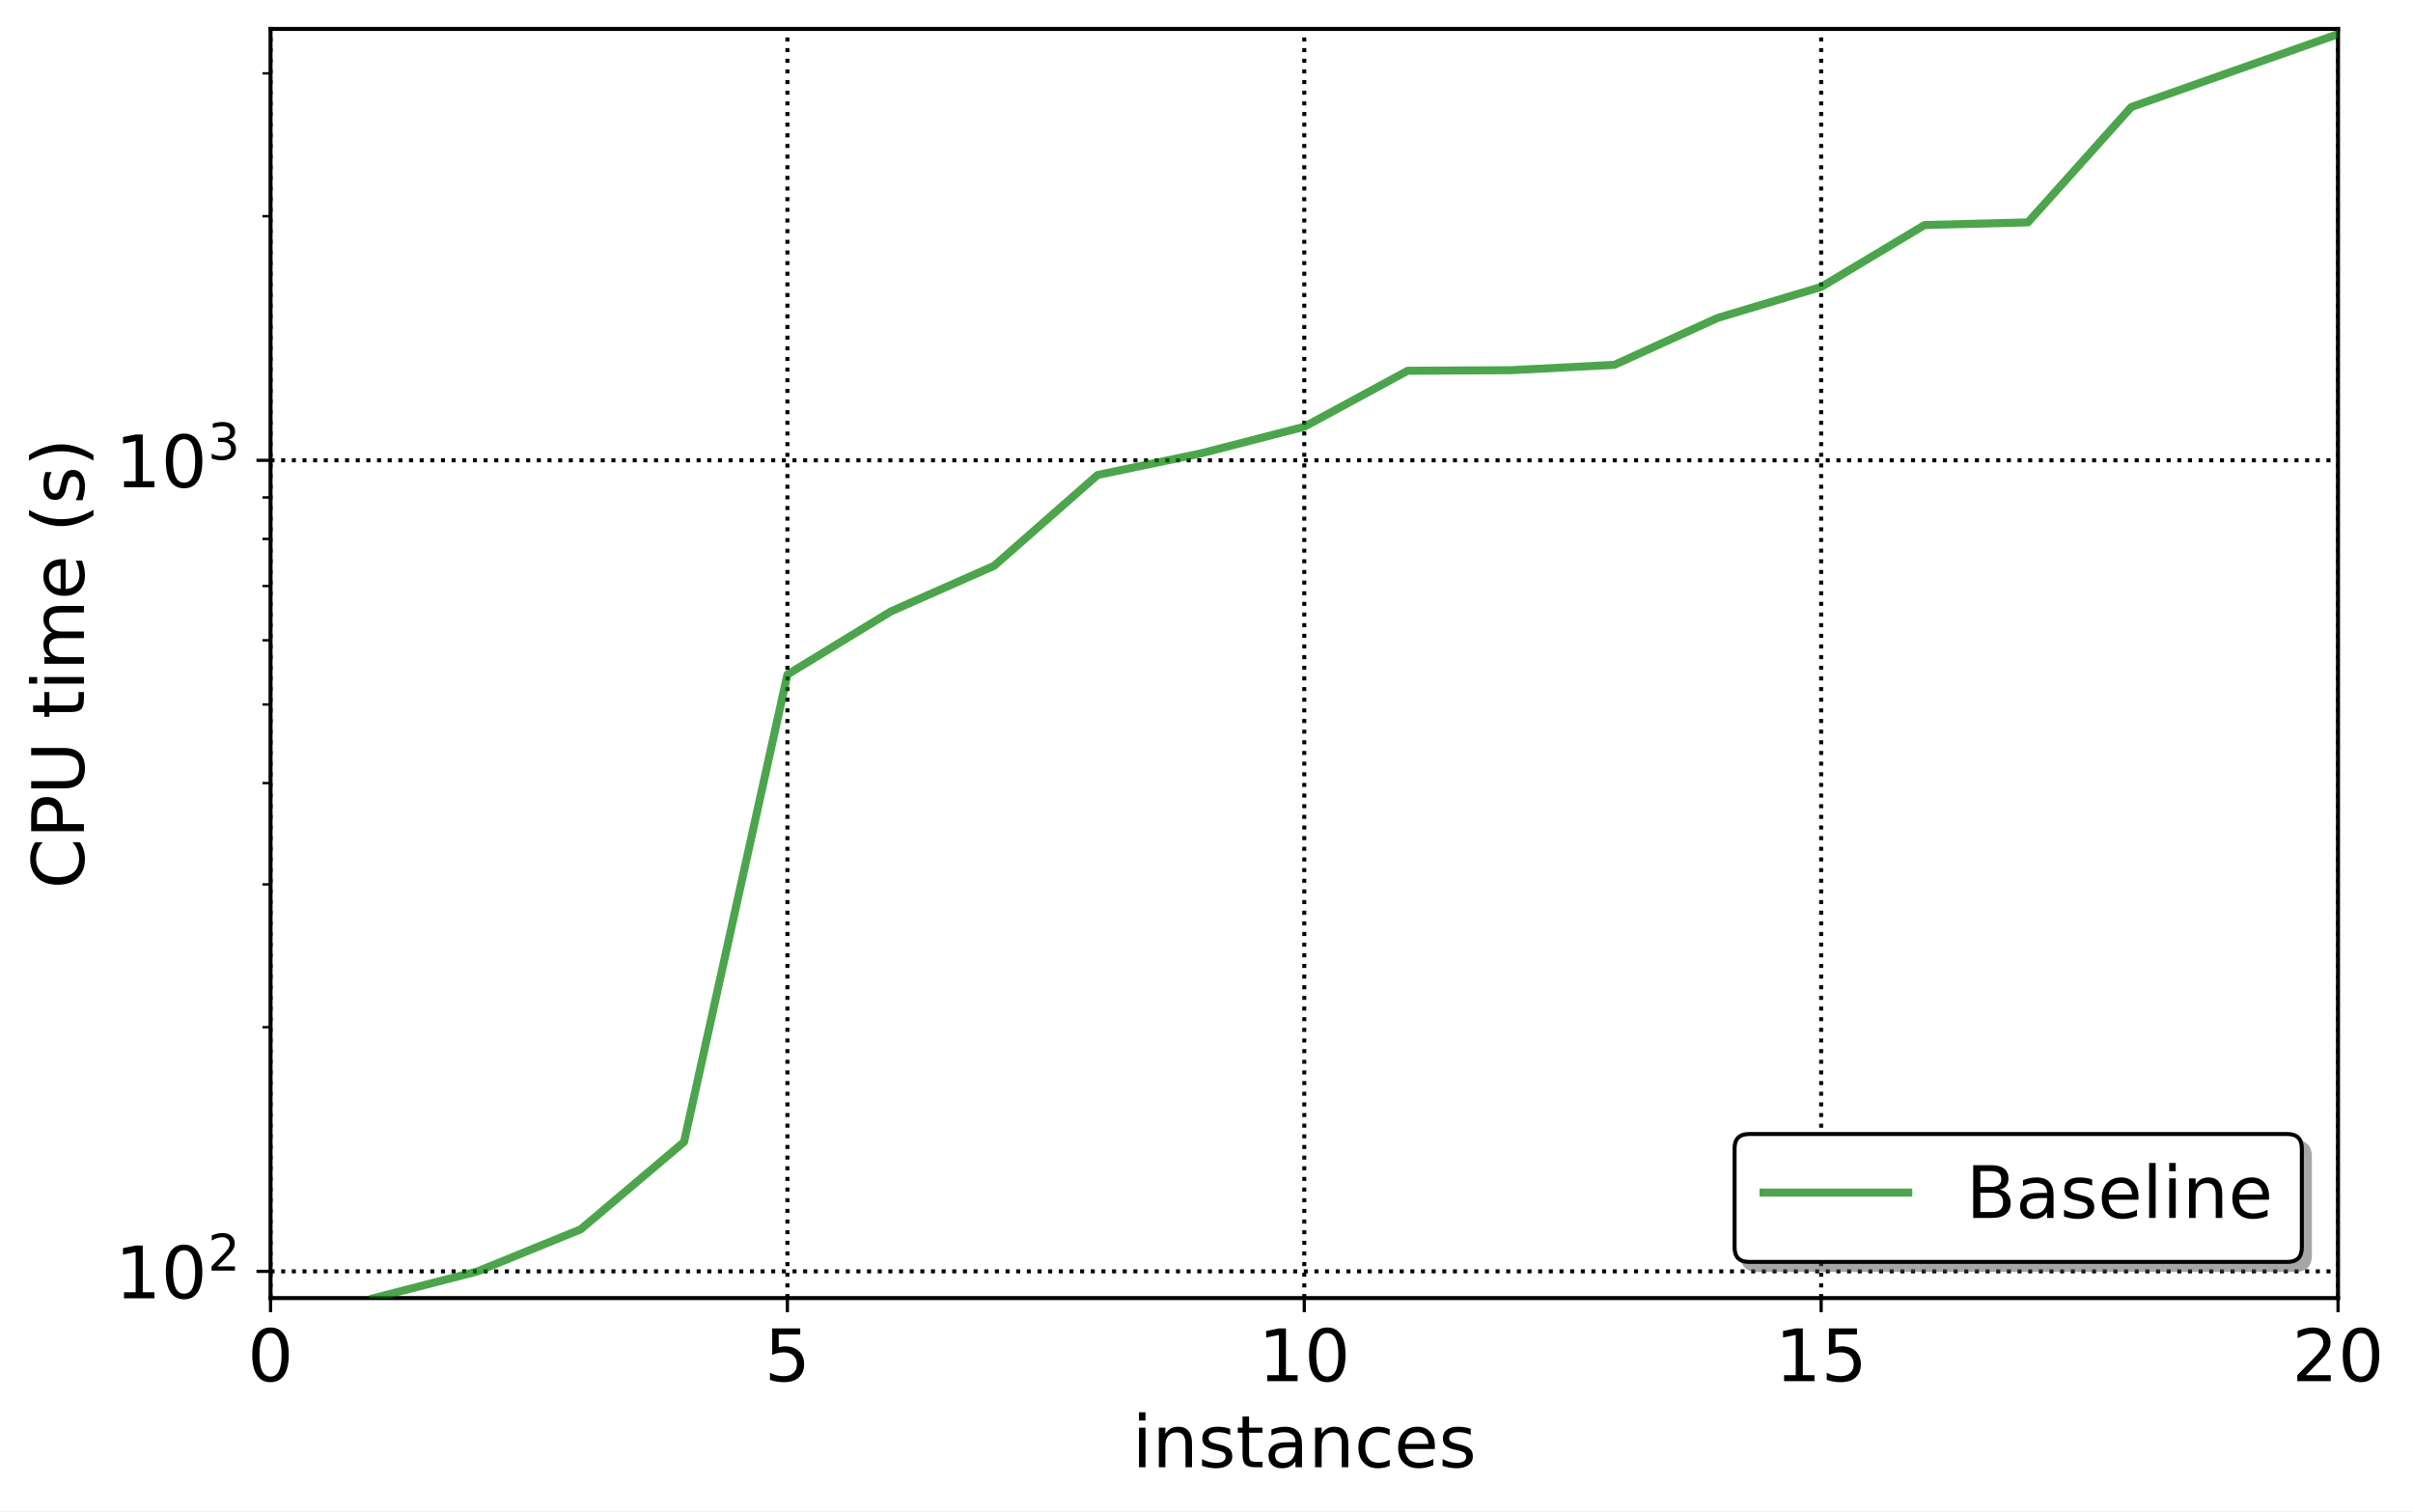
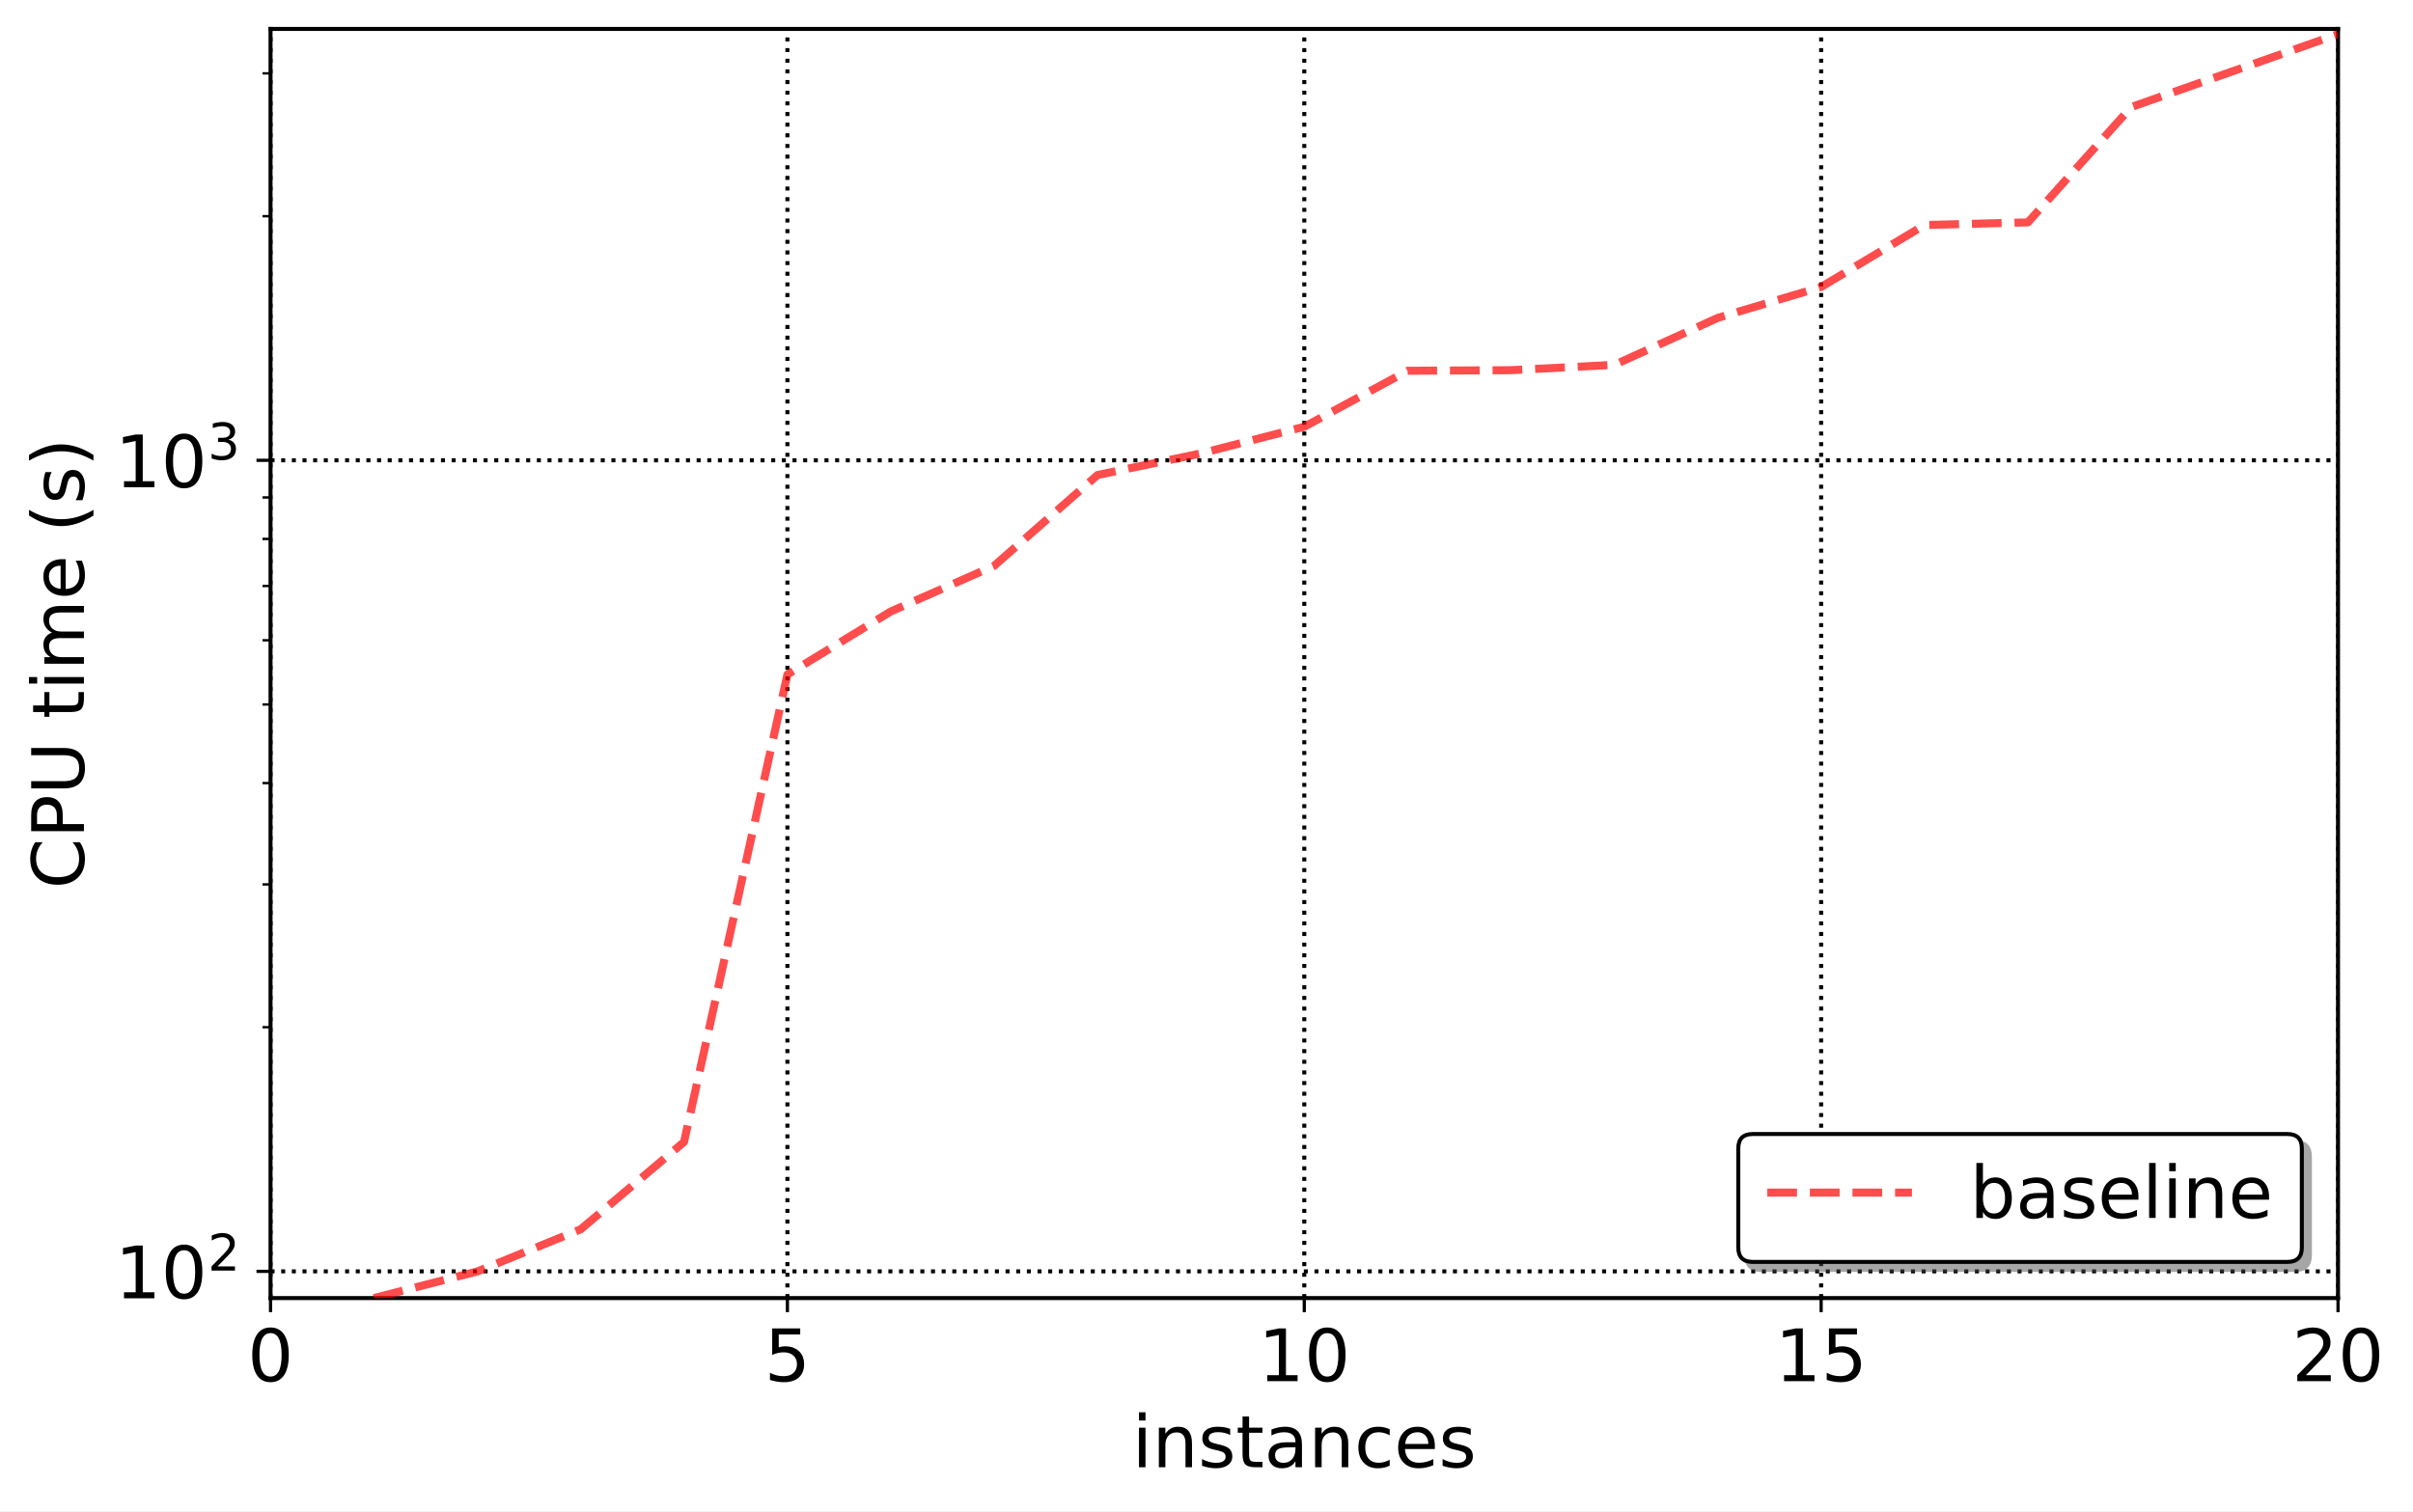
<svg xmlns="http://www.w3.org/2000/svg" xmlns:xlink="http://www.w3.org/1999/xlink" width="600.279pt" height="376.061pt" viewBox="0 0 600.279 376.061" version="1.1">
  <defs>
    <style type="text/css">*{stroke-linejoin: round; stroke-linecap: butt}</style>
  </defs>
  <g id="figure_1">
    <g id="patch_1">
      <path d="M -0 376.061  L 600.279 376.061  L 600.279 0  L -0 0  z " style="fill: #ffffff" />
    </g>
    <g id="axes_1">
      <g id="patch_2">
        <path d="M 67.301 323.02  L 581.627 323.02  L 581.627 7.2  L 67.301 7.2  z " style="fill: #ffffff" />
      </g>
      <g id="matplotlib.axis_1">
        <g id="xtick_1">
          <g id="line2d_1">
-             <path d="M 67.301 323.02  L 67.301 7.2  " clip-path="url(#p1abb723069)" style="fill: none; stroke-dasharray: 1,1.65; stroke-dashoffset: 0; stroke: #000000" />
+             <path d="M 67.301 323.02  L 67.301 7.2  " clip-path="url(#p8eac3f253a)" style="fill: none; stroke-dasharray: 1,1.65; stroke-dashoffset: 0; stroke: #000000" />
          </g>
          <g id="line2d_2">
            <defs>
-               <path id="m57801f3a40" d="M 0 0  L 0 3.5  " style="stroke: #000000; stroke-width: 0.8" />
-             </defs>
-             <g>
-               <use xlink:href="#m57801f3a40" x="67.301" y="323.02" style="stroke: #000000; stroke-width: 0.8" />
+               <path id="m8500d59dce" d="M 0 0  L 0 3.5  " style="stroke: #000000; stroke-width: 0.8" />
+             </defs>
+             <g>
+               <use xlink:href="#m8500d59dce" x="67.301" y="323.02" style="stroke: #000000; stroke-width: 0.8" />
            </g>
          </g>
          <g id="text_1">
            <g transform="translate(61.57438 343.6973) scale(0.18 -0.18)">
              <defs>
                <path id="DejaVuSans-30" d="M 2034 4250  Q 1547 4250 1301 3770  Q 1056 3291 1056 2328  Q 1056 1369 1301 889  Q 1547 409 2034 409  Q 2525 409 2770 889  Q 3016 1369 3016 2328  Q 3016 3291 2770 3770  Q 2525 4250 2034 4250  z M 2034 4750  Q 2819 4750 3233 4129  Q 3647 3509 3647 2328  Q 3647 1150 3233 529  Q 2819 -91 2034 -91  Q 1250 -91 836 529  Q 422 1150 422 2328  Q 422 3509 836 4129  Q 1250 4750 2034 4750  z " transform="scale(0.015625)" />
              </defs>
              <use xlink:href="#DejaVuSans-30" />
            </g>
          </g>
        </g>
        <g id="xtick_2">
          <g id="line2d_3">
-             <path d="M 195.882 323.02  L 195.882 7.2  " clip-path="url(#p1abb723069)" style="fill: none; stroke-dasharray: 1,1.65; stroke-dashoffset: 0; stroke: #000000" />
+             <path d="M 195.882 323.02  L 195.882 7.2  " clip-path="url(#p8eac3f253a)" style="fill: none; stroke-dasharray: 1,1.65; stroke-dashoffset: 0; stroke: #000000" />
          </g>
          <g id="line2d_4">
            <g>
-               <use xlink:href="#m57801f3a40" x="195.882" y="323.02" style="stroke: #000000; stroke-width: 0.8" />
+               <use xlink:href="#m8500d59dce" x="195.882" y="323.02" style="stroke: #000000; stroke-width: 0.8" />
            </g>
          </g>
          <g id="text_2">
            <g transform="translate(190.1559 343.6973) scale(0.18 -0.18)">
              <defs>
                <path id="DejaVuSans-35" d="M 691 4666  L 3169 4666  L 3169 4134  L 1269 4134  L 1269 2991  Q 1406 3038 1543 3061  Q 1681 3084 1819 3084  Q 2600 3084 3056 2656  Q 3513 2228 3513 1497  Q 3513 744 3044 326  Q 2575 -91 1722 -91  Q 1428 -91 1123 -41  Q 819 9 494 109  L 494 744  Q 775 591 1075 516  Q 1375 441 1709 441  Q 2250 441 2565 725  Q 2881 1009 2881 1497  Q 2881 1984 2565 2268  Q 2250 2553 1709 2553  Q 1456 2553 1204 2497  Q 953 2441 691 2322  L 691 4666  z " transform="scale(0.015625)" />
              </defs>
              <use xlink:href="#DejaVuSans-35" />
            </g>
          </g>
        </g>
        <g id="xtick_3">
          <g id="line2d_5">
-             <path d="M 324.464 323.02  L 324.464 7.2  " clip-path="url(#p1abb723069)" style="fill: none; stroke-dasharray: 1,1.65; stroke-dashoffset: 0; stroke: #000000" />
+             <path d="M 324.464 323.02  L 324.464 7.2  " clip-path="url(#p8eac3f253a)" style="fill: none; stroke-dasharray: 1,1.65; stroke-dashoffset: 0; stroke: #000000" />
          </g>
          <g id="line2d_6">
            <g>
-               <use xlink:href="#m57801f3a40" x="324.464" y="323.02" style="stroke: #000000; stroke-width: 0.8" />
+               <use xlink:href="#m8500d59dce" x="324.464" y="323.02" style="stroke: #000000; stroke-width: 0.8" />
            </g>
          </g>
          <g id="text_3">
            <g transform="translate(313.0111 343.6973) scale(0.18 -0.18)">
              <defs>
                <path id="DejaVuSans-31" d="M 794 531  L 1825 531  L 1825 4091  L 703 3866  L 703 4441  L 1819 4666  L 2450 4666  L 2450 531  L 3481 531  L 3481 0  L 794 0  L 794 531  z " transform="scale(0.015625)" />
              </defs>
              <use xlink:href="#DejaVuSans-31" />
              <use xlink:href="#DejaVuSans-30" x="63.623" />
            </g>
          </g>
        </g>
        <g id="xtick_4">
          <g id="line2d_7">
-             <path d="M 453.045 323.02  L 453.045 7.2  " clip-path="url(#p1abb723069)" style="fill: none; stroke-dasharray: 1,1.65; stroke-dashoffset: 0; stroke: #000000" />
+             <path d="M 453.045 323.02  L 453.045 7.2  " clip-path="url(#p8eac3f253a)" style="fill: none; stroke-dasharray: 1,1.65; stroke-dashoffset: 0; stroke: #000000" />
          </g>
          <g id="line2d_8">
            <g>
-               <use xlink:href="#m57801f3a40" x="453.045" y="323.02" style="stroke: #000000; stroke-width: 0.8" />
+               <use xlink:href="#m8500d59dce" x="453.045" y="323.02" style="stroke: #000000; stroke-width: 0.8" />
            </g>
          </g>
          <g id="text_4">
            <g transform="translate(441.5926 343.6973) scale(0.18 -0.18)">
              <use xlink:href="#DejaVuSans-31" />
              <use xlink:href="#DejaVuSans-35" x="63.623" />
            </g>
          </g>
        </g>
        <g id="xtick_5">
          <g id="line2d_9">
-             <path d="M 581.627 323.02  L 581.627 7.2  " clip-path="url(#p1abb723069)" style="fill: none; stroke-dasharray: 1,1.65; stroke-dashoffset: 0; stroke: #000000" />
+             <path d="M 581.627 323.02  L 581.627 7.2  " clip-path="url(#p8eac3f253a)" style="fill: none; stroke-dasharray: 1,1.65; stroke-dashoffset: 0; stroke: #000000" />
          </g>
          <g id="line2d_10">
            <g>
-               <use xlink:href="#m57801f3a40" x="581.627" y="323.02" style="stroke: #000000; stroke-width: 0.8" />
+               <use xlink:href="#m8500d59dce" x="581.627" y="323.02" style="stroke: #000000; stroke-width: 0.8" />
            </g>
          </g>
          <g id="text_5">
            <g transform="translate(570.174 343.6973) scale(0.18 -0.18)">
              <defs>
                <path id="DejaVuSans-32" d="M 1228 531  L 3431 531  L 3431 0  L 469 0  L 469 531  Q 828 903 1448 1529  Q 2069 2156 2228 2338  Q 2531 2678 2651 2914  Q 2772 3150 2772 3378  Q 2772 3750 2511 3984  Q 2250 4219 1831 4219  Q 1534 4219 1204 4116  Q 875 4013 500 3803  L 500 4441  Q 881 4594 1212 4672  Q 1544 4750 1819 4750  Q 2544 4750 2975 4387  Q 3406 4025 3406 3419  Q 3406 3131 3298 2873  Q 3191 2616 2906 2266  Q 2828 2175 2409 1742  Q 1991 1309 1228 531  z " transform="scale(0.015625)" />
              </defs>
              <use xlink:href="#DejaVuSans-32" />
              <use xlink:href="#DejaVuSans-30" x="63.623" />
            </g>
          </g>
        </g>
        <g id="text_6">
          <g transform="translate(281.6489 365.1179) scale(0.18 -0.18)">
            <defs>
              <path id="DejaVuSans-69" d="M 603 3500  L 1178 3500  L 1178 0  L 603 0  L 603 3500  z M 603 4863  L 1178 4863  L 1178 4134  L 603 4134  L 603 4863  z " transform="scale(0.015625)" />
              <path id="DejaVuSans-6e" d="M 3513 2113  L 3513 0  L 2938 0  L 2938 2094  Q 2938 2591 2744 2837  Q 2550 3084 2163 3084  Q 1697 3084 1428 2787  Q 1159 2491 1159 1978  L 1159 0  L 581 0  L 581 3500  L 1159 3500  L 1159 2956  Q 1366 3272 1645 3428  Q 1925 3584 2291 3584  Q 2894 3584 3203 3211  Q 3513 2838 3513 2113  z " transform="scale(0.015625)" />
              <path id="DejaVuSans-73" d="M 2834 3397  L 2834 2853  Q 2591 2978 2328 3040  Q 2066 3103 1784 3103  Q 1356 3103 1142 2972  Q 928 2841 928 2578  Q 928 2378 1081 2264  Q 1234 2150 1697 2047  L 1894 2003  Q 2506 1872 2764 1633  Q 3022 1394 3022 966  Q 3022 478 2636 193  Q 2250 -91 1575 -91  Q 1294 -91 989 -36  Q 684 19 347 128  L 347 722  Q 666 556 975 473  Q 1284 391 1588 391  Q 1994 391 2212 530  Q 2431 669 2431 922  Q 2431 1156 2273 1281  Q 2116 1406 1581 1522  L 1381 1569  Q 847 1681 609 1914  Q 372 2147 372 2553  Q 372 3047 722 3315  Q 1072 3584 1716 3584  Q 2034 3584 2315 3537  Q 2597 3491 2834 3397  z " transform="scale(0.015625)" />
              <path id="DejaVuSans-74" d="M 1172 4494  L 1172 3500  L 2356 3500  L 2356 3053  L 1172 3053  L 1172 1153  Q 1172 725 1289 603  Q 1406 481 1766 481  L 2356 481  L 2356 0  L 1766 0  Q 1100 0 847 248  Q 594 497 594 1153  L 594 3053  L 172 3053  L 172 3500  L 594 3500  L 594 4494  L 1172 4494  z " transform="scale(0.015625)" />
              <path id="DejaVuSans-61" d="M 2194 1759  Q 1497 1759 1228 1600  Q 959 1441 959 1056  Q 959 750 1161 570  Q 1363 391 1709 391  Q 2188 391 2477 730  Q 2766 1069 2766 1631  L 2766 1759  L 2194 1759  z M 3341 1997  L 3341 0  L 2766 0  L 2766 531  Q 2569 213 2275 61  Q 1981 -91 1556 -91  Q 1019 -91 701 211  Q 384 513 384 1019  Q 384 1609 779 1909  Q 1175 2209 1959 2209  L 2766 2209  L 2766 2266  Q 2766 2663 2505 2880  Q 2244 3097 1772 3097  Q 1472 3097 1187 3025  Q 903 2953 641 2809  L 641 3341  Q 956 3463 1253 3523  Q 1550 3584 1831 3584  Q 2591 3584 2966 3190  Q 3341 2797 3341 1997  z " transform="scale(0.015625)" />
              <path id="DejaVuSans-63" d="M 3122 3366  L 3122 2828  Q 2878 2963 2633 3030  Q 2388 3097 2138 3097  Q 1578 3097 1268 2742  Q 959 2388 959 1747  Q 959 1106 1268 751  Q 1578 397 2138 397  Q 2388 397 2633 464  Q 2878 531 3122 666  L 3122 134  Q 2881 22 2623 -34  Q 2366 -91 2075 -91  Q 1284 -91 818 406  Q 353 903 353 1747  Q 353 2603 823 3093  Q 1294 3584 2113 3584  Q 2378 3584 2631 3529  Q 2884 3475 3122 3366  z " transform="scale(0.015625)" />
              <path id="DejaVuSans-65" d="M 3597 1894  L 3597 1613  L 953 1613  Q 991 1019 1311 708  Q 1631 397 2203 397  Q 2534 397 2845 478  Q 3156 559 3463 722  L 3463 178  Q 3153 47 2828 -22  Q 2503 -91 2169 -91  Q 1331 -91 842 396  Q 353 884 353 1716  Q 353 2575 817 3079  Q 1281 3584 2069 3584  Q 2775 3584 3186 3129  Q 3597 2675 3597 1894  z M 3022 2063  Q 3016 2534 2758 2815  Q 2500 3097 2075 3097  Q 1594 3097 1305 2825  Q 1016 2553 972 2059  L 3022 2063  z " transform="scale(0.015625)" />
            </defs>
            <use xlink:href="#DejaVuSans-69" />
            <use xlink:href="#DejaVuSans-6e" x="27.783" />
            <use xlink:href="#DejaVuSans-73" x="91.162" />
            <use xlink:href="#DejaVuSans-74" x="143.262" />
            <use xlink:href="#DejaVuSans-61" x="182.471" />
            <use xlink:href="#DejaVuSans-6e" x="243.75" />
            <use xlink:href="#DejaVuSans-63" x="307.129" />
            <use xlink:href="#DejaVuSans-65" x="362.109" />
            <use xlink:href="#DejaVuSans-73" x="423.633" />
          </g>
        </g>
      </g>
      <g id="matplotlib.axis_2">
        <g id="ytick_1">
          <g id="line2d_11">
-             <path d="M 67.301 316.371  L 581.627 316.371  " clip-path="url(#p1abb723069)" style="fill: none; stroke-dasharray: 1,1.65; stroke-dashoffset: 0; stroke: #000000" />
+             <path d="M 67.301 316.371  L 581.627 316.371  " clip-path="url(#p8eac3f253a)" style="fill: none; stroke-dasharray: 1,1.65; stroke-dashoffset: 0; stroke: #000000" />
          </g>
          <g id="line2d_12">
            <defs>
-               <path id="medf82712ad" d="M 0 0  L -3.5 0  " style="stroke: #000000; stroke-width: 0.8" />
-             </defs>
-             <g>
-               <use xlink:href="#medf82712ad" x="67.301" y="316.371" style="stroke: #000000; stroke-width: 0.8" />
+               <path id="m2ba507ec63" d="M 0 0  L -3.5 0  " style="stroke: #000000; stroke-width: 0.8" />
+             </defs>
+             <g>
+               <use xlink:href="#m2ba507ec63" x="67.301" y="316.371" style="stroke: #000000; stroke-width: 0.8" />
            </g>
          </g>
          <g id="text_7">
            <g transform="translate(28.62063 323.21) scale(0.18 -0.18)">
              <use xlink:href="#DejaVuSans-31" transform="translate(0 0.765625)" />
              <use xlink:href="#DejaVuSans-30" transform="translate(63.62305 0.765625)" />
              <use xlink:href="#DejaVuSans-32" transform="translate(128.2031 39.04688) scale(0.7)" />
            </g>
          </g>
        </g>
        <g id="ytick_2">
          <g id="line2d_13">
-             <path d="M 67.301 114.552  L 581.627 114.552  " clip-path="url(#p1abb723069)" style="fill: none; stroke-dasharray: 1,1.65; stroke-dashoffset: 0; stroke: #000000" />
+             <path d="M 67.301 114.552  L 581.627 114.552  " clip-path="url(#p8eac3f253a)" style="fill: none; stroke-dasharray: 1,1.65; stroke-dashoffset: 0; stroke: #000000" />
          </g>
          <g id="line2d_14">
            <g>
-               <use xlink:href="#medf82712ad" x="67.301" y="114.552" style="stroke: #000000; stroke-width: 0.8" />
+               <use xlink:href="#m2ba507ec63" x="67.301" y="114.552" style="stroke: #000000; stroke-width: 0.8" />
            </g>
          </g>
          <g id="text_8">
            <g transform="translate(28.62063 121.3908) scale(0.18 -0.18)">
              <defs>
                <path id="DejaVuSans-33" d="M 2597 2516  Q 3050 2419 3304 2112  Q 3559 1806 3559 1356  Q 3559 666 3084 287  Q 2609 -91 1734 -91  Q 1441 -91 1130 -33  Q 819 25 488 141  L 488 750  Q 750 597 1062 519  Q 1375 441 1716 441  Q 2309 441 2620 675  Q 2931 909 2931 1356  Q 2931 1769 2642 2001  Q 2353 2234 1838 2234  L 1294 2234  L 1294 2753  L 1863 2753  Q 2328 2753 2575 2939  Q 2822 3125 2822 3475  Q 2822 3834 2567 4026  Q 2313 4219 1838 4219  Q 1578 4219 1281 4162  Q 984 4106 628 3988  L 628 4550  Q 988 4650 1302 4700  Q 1616 4750 1894 4750  Q 2613 4750 3031 4423  Q 3450 4097 3450 3541  Q 3450 3153 3228 2886  Q 3006 2619 2597 2516  z " transform="scale(0.015625)" />
              </defs>
              <use xlink:href="#DejaVuSans-31" transform="translate(0 0.765625)" />
              <use xlink:href="#DejaVuSans-30" transform="translate(63.62305 0.765625)" />
              <use xlink:href="#DejaVuSans-33" transform="translate(128.2031 39.04688) scale(0.7)" />
            </g>
          </g>
        </g>
        <g id="ytick_3">
          <g id="line2d_15">
            <defs>
-               <path id="m5a4a3a11fc" d="M 0 0  L -2 0  " style="stroke: #000000; stroke-width: 0.6" />
-             </defs>
-             <g>
-               <use xlink:href="#m5a4a3a11fc" x="67.301" y="255.618" style="stroke: #000000; stroke-width: 0.6" />
+               <path id="mf0a7e1201f" d="M 0 0  L -2 0  " style="stroke: #000000; stroke-width: 0.6" />
+             </defs>
+             <g>
+               <use xlink:href="#mf0a7e1201f" x="67.301" y="255.618" style="stroke: #000000; stroke-width: 0.6" />
            </g>
          </g>
        </g>
        <g id="ytick_4">
          <g id="line2d_16">
            <g>
-               <use xlink:href="#m5a4a3a11fc" x="67.301" y="220.079" style="stroke: #000000; stroke-width: 0.6" />
+               <use xlink:href="#mf0a7e1201f" x="67.301" y="220.079" style="stroke: #000000; stroke-width: 0.6" />
            </g>
          </g>
        </g>
        <g id="ytick_5">
          <g id="line2d_17">
            <g>
-               <use xlink:href="#m5a4a3a11fc" x="67.301" y="194.864" style="stroke: #000000; stroke-width: 0.6" />
+               <use xlink:href="#mf0a7e1201f" x="67.301" y="194.864" style="stroke: #000000; stroke-width: 0.6" />
            </g>
          </g>
        </g>
        <g id="ytick_6">
          <g id="line2d_18">
            <g>
-               <use xlink:href="#m5a4a3a11fc" x="67.301" y="175.306" style="stroke: #000000; stroke-width: 0.6" />
+               <use xlink:href="#mf0a7e1201f" x="67.301" y="175.306" style="stroke: #000000; stroke-width: 0.6" />
            </g>
          </g>
        </g>
        <g id="ytick_7">
          <g id="line2d_19">
            <g>
-               <use xlink:href="#m5a4a3a11fc" x="67.301" y="159.326" style="stroke: #000000; stroke-width: 0.6" />
+               <use xlink:href="#mf0a7e1201f" x="67.301" y="159.326" style="stroke: #000000; stroke-width: 0.6" />
            </g>
          </g>
        </g>
        <g id="ytick_8">
          <g id="line2d_20">
            <g>
-               <use xlink:href="#m5a4a3a11fc" x="67.301" y="145.814" style="stroke: #000000; stroke-width: 0.6" />
+               <use xlink:href="#mf0a7e1201f" x="67.301" y="145.814" style="stroke: #000000; stroke-width: 0.6" />
            </g>
          </g>
        </g>
        <g id="ytick_9">
          <g id="line2d_21">
            <g>
-               <use xlink:href="#m5a4a3a11fc" x="67.301" y="134.111" style="stroke: #000000; stroke-width: 0.6" />
+               <use xlink:href="#mf0a7e1201f" x="67.301" y="134.111" style="stroke: #000000; stroke-width: 0.6" />
            </g>
          </g>
        </g>
        <g id="ytick_10">
          <g id="line2d_22">
            <g>
-               <use xlink:href="#m5a4a3a11fc" x="67.301" y="123.787" style="stroke: #000000; stroke-width: 0.6" />
+               <use xlink:href="#mf0a7e1201f" x="67.301" y="123.787" style="stroke: #000000; stroke-width: 0.6" />
            </g>
          </g>
        </g>
        <g id="ytick_11">
          <g id="line2d_23">
            <g>
-               <use xlink:href="#m5a4a3a11fc" x="67.301" y="53.799" style="stroke: #000000; stroke-width: 0.6" />
+               <use xlink:href="#mf0a7e1201f" x="67.301" y="53.799" style="stroke: #000000; stroke-width: 0.6" />
            </g>
          </g>
        </g>
        <g id="ytick_12">
          <g id="line2d_24">
            <g>
-               <use xlink:href="#m5a4a3a11fc" x="67.301" y="18.26" style="stroke: #000000; stroke-width: 0.6" />
+               <use xlink:href="#mf0a7e1201f" x="67.301" y="18.26" style="stroke: #000000; stroke-width: 0.6" />
            </g>
          </g>
        </g>
        <g id="text_9">
          <g transform="translate(20.87719 221.173) rotate(-90) scale(0.18 -0.18)">
            <defs>
              <path id="DejaVuSans-43" d="M 4122 4306  L 4122 3641  Q 3803 3938 3442 4084  Q 3081 4231 2675 4231  Q 1875 4231 1450 3742  Q 1025 3253 1025 2328  Q 1025 1406 1450 917  Q 1875 428 2675 428  Q 3081 428 3442 575  Q 3803 722 4122 1019  L 4122 359  Q 3791 134 3420 21  Q 3050 -91 2638 -91  Q 1578 -91 968 557  Q 359 1206 359 2328  Q 359 3453 968 4101  Q 1578 4750 2638 4750  Q 3056 4750 3426 4639  Q 3797 4528 4122 4306  z " transform="scale(0.015625)" />
              <path id="DejaVuSans-50" d="M 1259 4147  L 1259 2394  L 2053 2394  Q 2494 2394 2734 2622  Q 2975 2850 2975 3272  Q 2975 3691 2734 3919  Q 2494 4147 2053 4147  L 1259 4147  z M 628 4666  L 2053 4666  Q 2838 4666 3239 4311  Q 3641 3956 3641 3272  Q 3641 2581 3239 2228  Q 2838 1875 2053 1875  L 1259 1875  L 1259 0  L 628 0  L 628 4666  z " transform="scale(0.015625)" />
              <path id="DejaVuSans-55" d="M 556 4666  L 1191 4666  L 1191 1831  Q 1191 1081 1462 751  Q 1734 422 2344 422  Q 2950 422 3222 751  Q 3494 1081 3494 1831  L 3494 4666  L 4128 4666  L 4128 1753  Q 4128 841 3676 375  Q 3225 -91 2344 -91  Q 1459 -91 1007 375  Q 556 841 556 1753  L 556 4666  z " transform="scale(0.015625)" />
              <path id="DejaVuSans-20" transform="scale(0.015625)" />
              <path id="DejaVuSans-6d" d="M 3328 2828  Q 3544 3216 3844 3400  Q 4144 3584 4550 3584  Q 5097 3584 5394 3201  Q 5691 2819 5691 2113  L 5691 0  L 5113 0  L 5113 2094  Q 5113 2597 4934 2840  Q 4756 3084 4391 3084  Q 3944 3084 3684 2787  Q 3425 2491 3425 1978  L 3425 0  L 2847 0  L 2847 2094  Q 2847 2600 2669 2842  Q 2491 3084 2119 3084  Q 1678 3084 1418 2786  Q 1159 2488 1159 1978  L 1159 0  L 581 0  L 581 3500  L 1159 3500  L 1159 2956  Q 1356 3278 1631 3431  Q 1906 3584 2284 3584  Q 2666 3584 2933 3390  Q 3200 3197 3328 2828  z " transform="scale(0.015625)" />
              <path id="DejaVuSans-28" d="M 1984 4856  Q 1566 4138 1362 3434  Q 1159 2731 1159 2009  Q 1159 1288 1364 580  Q 1569 -128 1984 -844  L 1484 -844  Q 1016 -109 783 600  Q 550 1309 550 2009  Q 550 2706 781 3412  Q 1013 4119 1484 4856  L 1984 4856  z " transform="scale(0.015625)" />
              <path id="DejaVuSans-29" d="M 513 4856  L 1013 4856  Q 1481 4119 1714 3412  Q 1947 2706 1947 2009  Q 1947 1309 1714 600  Q 1481 -109 1013 -844  L 513 -844  Q 928 -128 1133 580  Q 1338 1288 1338 2009  Q 1338 2731 1133 3434  Q 928 4138 513 4856  z " transform="scale(0.015625)" />
            </defs>
            <use xlink:href="#DejaVuSans-43" />
            <use xlink:href="#DejaVuSans-50" x="69.824" />
            <use xlink:href="#DejaVuSans-55" x="130.127" />
            <use xlink:href="#DejaVuSans-20" x="203.32" />
            <use xlink:href="#DejaVuSans-74" x="235.107" />
            <use xlink:href="#DejaVuSans-69" x="274.316" />
            <use xlink:href="#DejaVuSans-6d" x="302.1" />
            <use xlink:href="#DejaVuSans-65" x="399.512" />
            <use xlink:href="#DejaVuSans-20" x="461.035" />
            <use xlink:href="#DejaVuSans-28" x="492.822" />
            <use xlink:href="#DejaVuSans-73" x="531.836" />
            <use xlink:href="#DejaVuSans-29" x="583.936" />
          </g>
        </g>
      </g>
      <g id="patch_3">
        <path d="M 67.301 323.02  L 67.301 7.2  " style="fill: none; stroke: #000000; stroke-linejoin: miter; stroke-linecap: square" />
      </g>
      <g id="patch_4">
        <path d="M 581.627 323.02  L 581.627 7.2  " style="fill: none; stroke: #000000; stroke-linejoin: miter; stroke-linecap: square" />
      </g>
      <g id="patch_5">
        <path d="M 67.301 323.02  L 581.627 323.02  " style="fill: none; stroke: #000000; stroke-linejoin: miter; stroke-linecap: square" />
      </g>
      <g id="patch_6">
        <path d="M 67.301 7.2  L 581.627 7.2  " style="fill: none; stroke: #000000; stroke-linejoin: miter; stroke-linecap: square" />
      </g>
      <g id="line2d_25">
-         <path d="M 93.017 323.02  L 118.733 316.399  L 144.45 305.917  L 170.166 284.171  L 195.882 167.851  L 221.598 152.161  L 247.315 140.795  L 273.031 118.208  L 298.747 112.826  L 324.464 106.196  L 350.18 92.266  L 375.896 92.12  L 401.612 90.79  L 427.329 79.102  L 453.045 71.409  L 478.761 56.002  L 504.478 55.335  L 530.194 26.635  L 555.91 17.565  L 581.627 8.497  " clip-path="url(#p1abb723069)" style="fill: none; stroke: #008000; stroke-opacity: 0.7; stroke-width: 2; stroke-linecap: square" />
+         <path d="M 93.017 323.02  L 118.733 316.399  L 144.45 305.917  L 170.166 284.171  L 195.882 167.851  L 221.598 152.161  L 247.315 140.795  L 273.031 118.208  L 298.747 112.826  L 324.464 106.196  L 350.18 92.266  L 375.896 92.12  L 401.612 90.79  L 427.329 79.102  L 453.045 71.409  L 478.761 56.002  L 504.478 55.335  L 530.194 26.635  L 555.91 17.565  L 581.627 8.497  " clip-path="url(#p8eac3f253a)" style="fill: none; stroke-dasharray: 7.4,3.2; stroke-dashoffset: 0; stroke: #ff0000; stroke-opacity: 0.7; stroke-width: 2" />
      </g>
      <g id="legend_1">
        <g id="patch_7">
-           <path d="M 437.109 316.02  L 571.027 316.02  Q 574.627 316.02 574.627 312.42  L 574.627 287.799  Q 574.627 284.199 571.027 284.199  L 437.109 284.199  Q 433.509 284.199 433.509 287.799  L 433.509 312.42  Q 433.509 316.02 437.109 316.02  z " style="fill: #4d4d4d; opacity: 0.5; stroke: #4d4d4d; stroke-linejoin: miter" />
+           <path d="M 438.032 316.02  L 571.027 316.02  Q 574.627 316.02 574.627 312.42  L 574.627 287.799  Q 574.627 284.199 571.027 284.199  L 438.032 284.199  Q 434.432 284.199 434.432 287.799  L 434.432 312.42  Q 434.432 316.02 438.032 316.02  z " style="fill: #4d4d4d; opacity: 0.5; stroke: #4d4d4d; stroke-linejoin: miter" />
        </g>
        <g id="patch_8">
-           <path d="M 435.109 314.02  L 569.027 314.02  Q 572.627 314.02 572.627 310.42  L 572.627 285.799  Q 572.627 282.199 569.027 282.199  L 435.109 282.199  Q 431.509 282.199 431.509 285.799  L 431.509 310.42  Q 431.509 314.02 435.109 314.02  z " style="fill: #ffffff; stroke: #000000; stroke-linejoin: miter" />
+           <path d="M 436.032 314.02  L 569.027 314.02  Q 572.627 314.02 572.627 310.42  L 572.627 285.799  Q 572.627 282.199 569.027 282.199  L 436.032 282.199  Q 432.432 282.199 432.432 285.799  L 432.432 310.42  Q 432.432 314.02 436.032 314.02  z " style="fill: #ffffff; stroke: #000000; stroke-linejoin: miter" />
        </g>
        <g id="line2d_26">
-           <path d="M 438.709 296.777  L 456.709 296.777  L 474.709 296.777  " style="fill: none; stroke: #008000; stroke-opacity: 0.7; stroke-width: 2; stroke-linecap: square" />
+           <path d="M 439.632 296.777  L 457.632 296.777  L 475.632 296.777  " style="fill: none; stroke-dasharray: 7.4,3.2; stroke-dashoffset: 0; stroke: #ff0000; stroke-opacity: 0.7; stroke-width: 2" />
        </g>
        <g id="text_10">
-           <g transform="translate(489.1093 303.0767) scale(0.18 -0.18)">
-             <defs>
-               <path id="DejaVuSans-42" d="M 1259 2228  L 1259 519  L 2272 519  Q 2781 519 3026 730  Q 3272 941 3272 1375  Q 3272 1813 3026 2020  Q 2781 2228 2272 2228  L 1259 2228  z M 1259 4147  L 1259 2741  L 2194 2741  Q 2656 2741 2882 2914  Q 3109 3088 3109 3444  Q 3109 3797 2882 3972  Q 2656 4147 2194 4147  L 1259 4147  z M 628 4666  L 2241 4666  Q 2963 4666 3353 4366  Q 3744 4066 3744 3513  Q 3744 3084 3544 2831  Q 3344 2578 2956 2516  Q 3422 2416 3680 2098  Q 3938 1781 3938 1306  Q 3938 681 3513 340  Q 3088 0 2303 0  L 628 0  L 628 4666  z " transform="scale(0.015625)" />
+           <g transform="translate(490.0318 303.0767) scale(0.18 -0.18)">
+             <defs>
+               <path id="DejaVuSans-62" d="M 3116 1747  Q 3116 2381 2855 2742  Q 2594 3103 2138 3103  Q 1681 3103 1420 2742  Q 1159 2381 1159 1747  Q 1159 1113 1420 752  Q 1681 391 2138 391  Q 2594 391 2855 752  Q 3116 1113 3116 1747  z M 1159 2969  Q 1341 3281 1617 3432  Q 1894 3584 2278 3584  Q 2916 3584 3314 3078  Q 3713 2572 3713 1747  Q 3713 922 3314 415  Q 2916 -91 2278 -91  Q 1894 -91 1617 61  Q 1341 213 1159 525  L 1159 0  L 581 0  L 581 4863  L 1159 4863  L 1159 2969  z " transform="scale(0.015625)" />
              <path id="DejaVuSans-6c" d="M 603 4863  L 1178 4863  L 1178 0  L 603 0  L 603 4863  z " transform="scale(0.015625)" />
            </defs>
-             <use xlink:href="#DejaVuSans-42" />
-             <use xlink:href="#DejaVuSans-61" x="68.604" />
-             <use xlink:href="#DejaVuSans-73" x="129.883" />
-             <use xlink:href="#DejaVuSans-65" x="181.982" />
-             <use xlink:href="#DejaVuSans-6c" x="243.506" />
-             <use xlink:href="#DejaVuSans-69" x="271.289" />
-             <use xlink:href="#DejaVuSans-6e" x="299.072" />
-             <use xlink:href="#DejaVuSans-65" x="362.451" />
+             <use xlink:href="#DejaVuSans-62" />
+             <use xlink:href="#DejaVuSans-61" x="63.477" />
+             <use xlink:href="#DejaVuSans-73" x="124.756" />
+             <use xlink:href="#DejaVuSans-65" x="176.855" />
+             <use xlink:href="#DejaVuSans-6c" x="238.379" />
+             <use xlink:href="#DejaVuSans-69" x="266.162" />
+             <use xlink:href="#DejaVuSans-6e" x="293.945" />
+             <use xlink:href="#DejaVuSans-65" x="357.324" />
          </g>
        </g>
      </g>
    </g>
  </g>
  <defs>
-     <clipPath id="p1abb723069">
+     <clipPath id="p8eac3f253a">
      <rect x="67.301" y="7.2" width="514.326" height="315.82" />
    </clipPath>
  </defs>
</svg>
